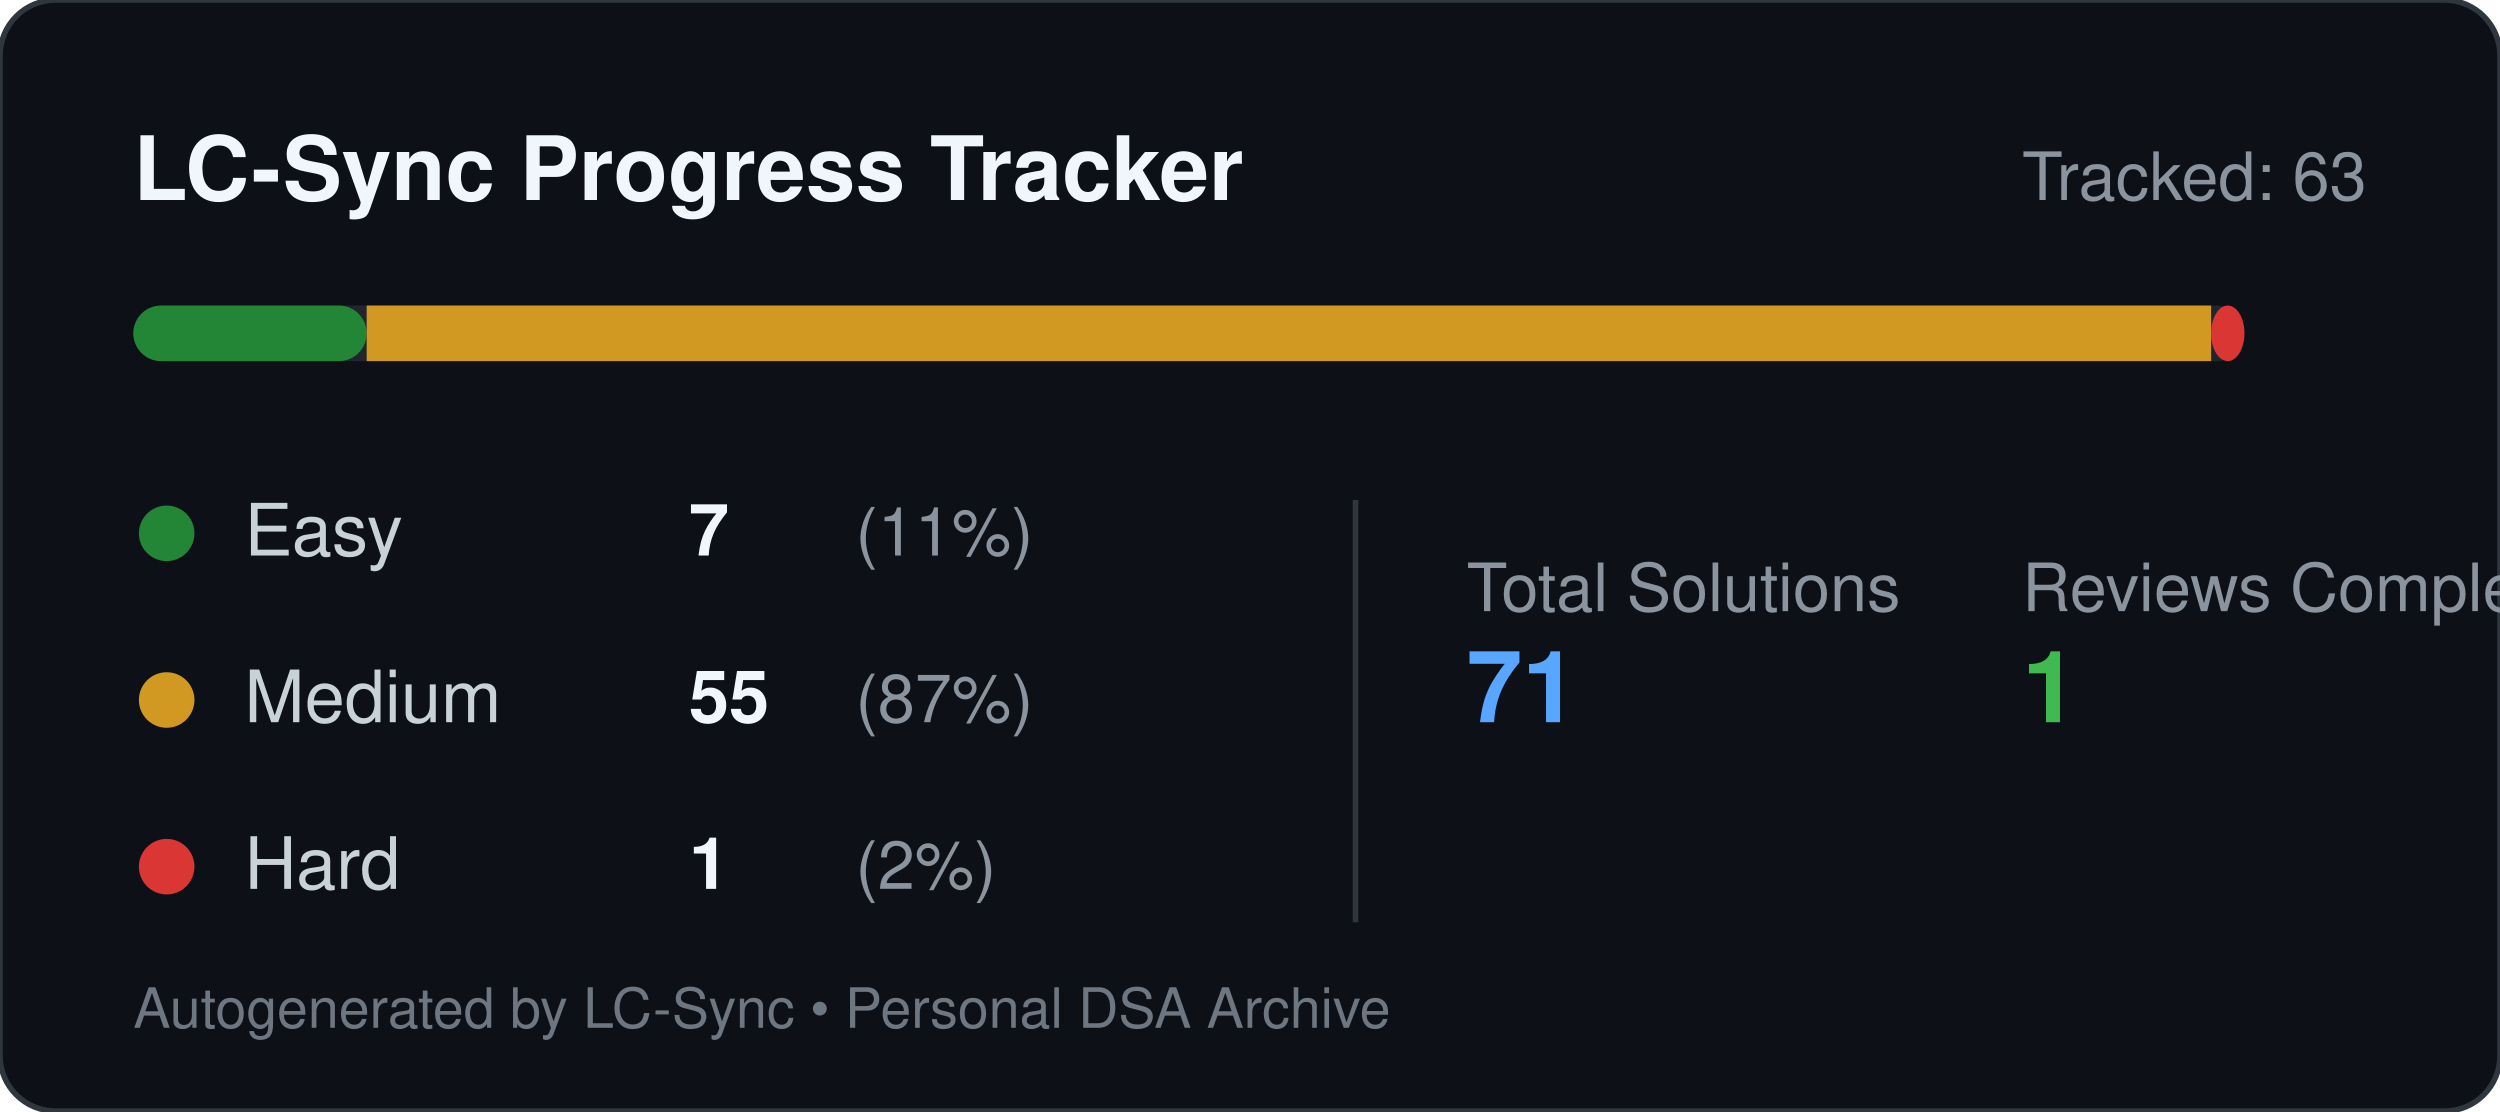
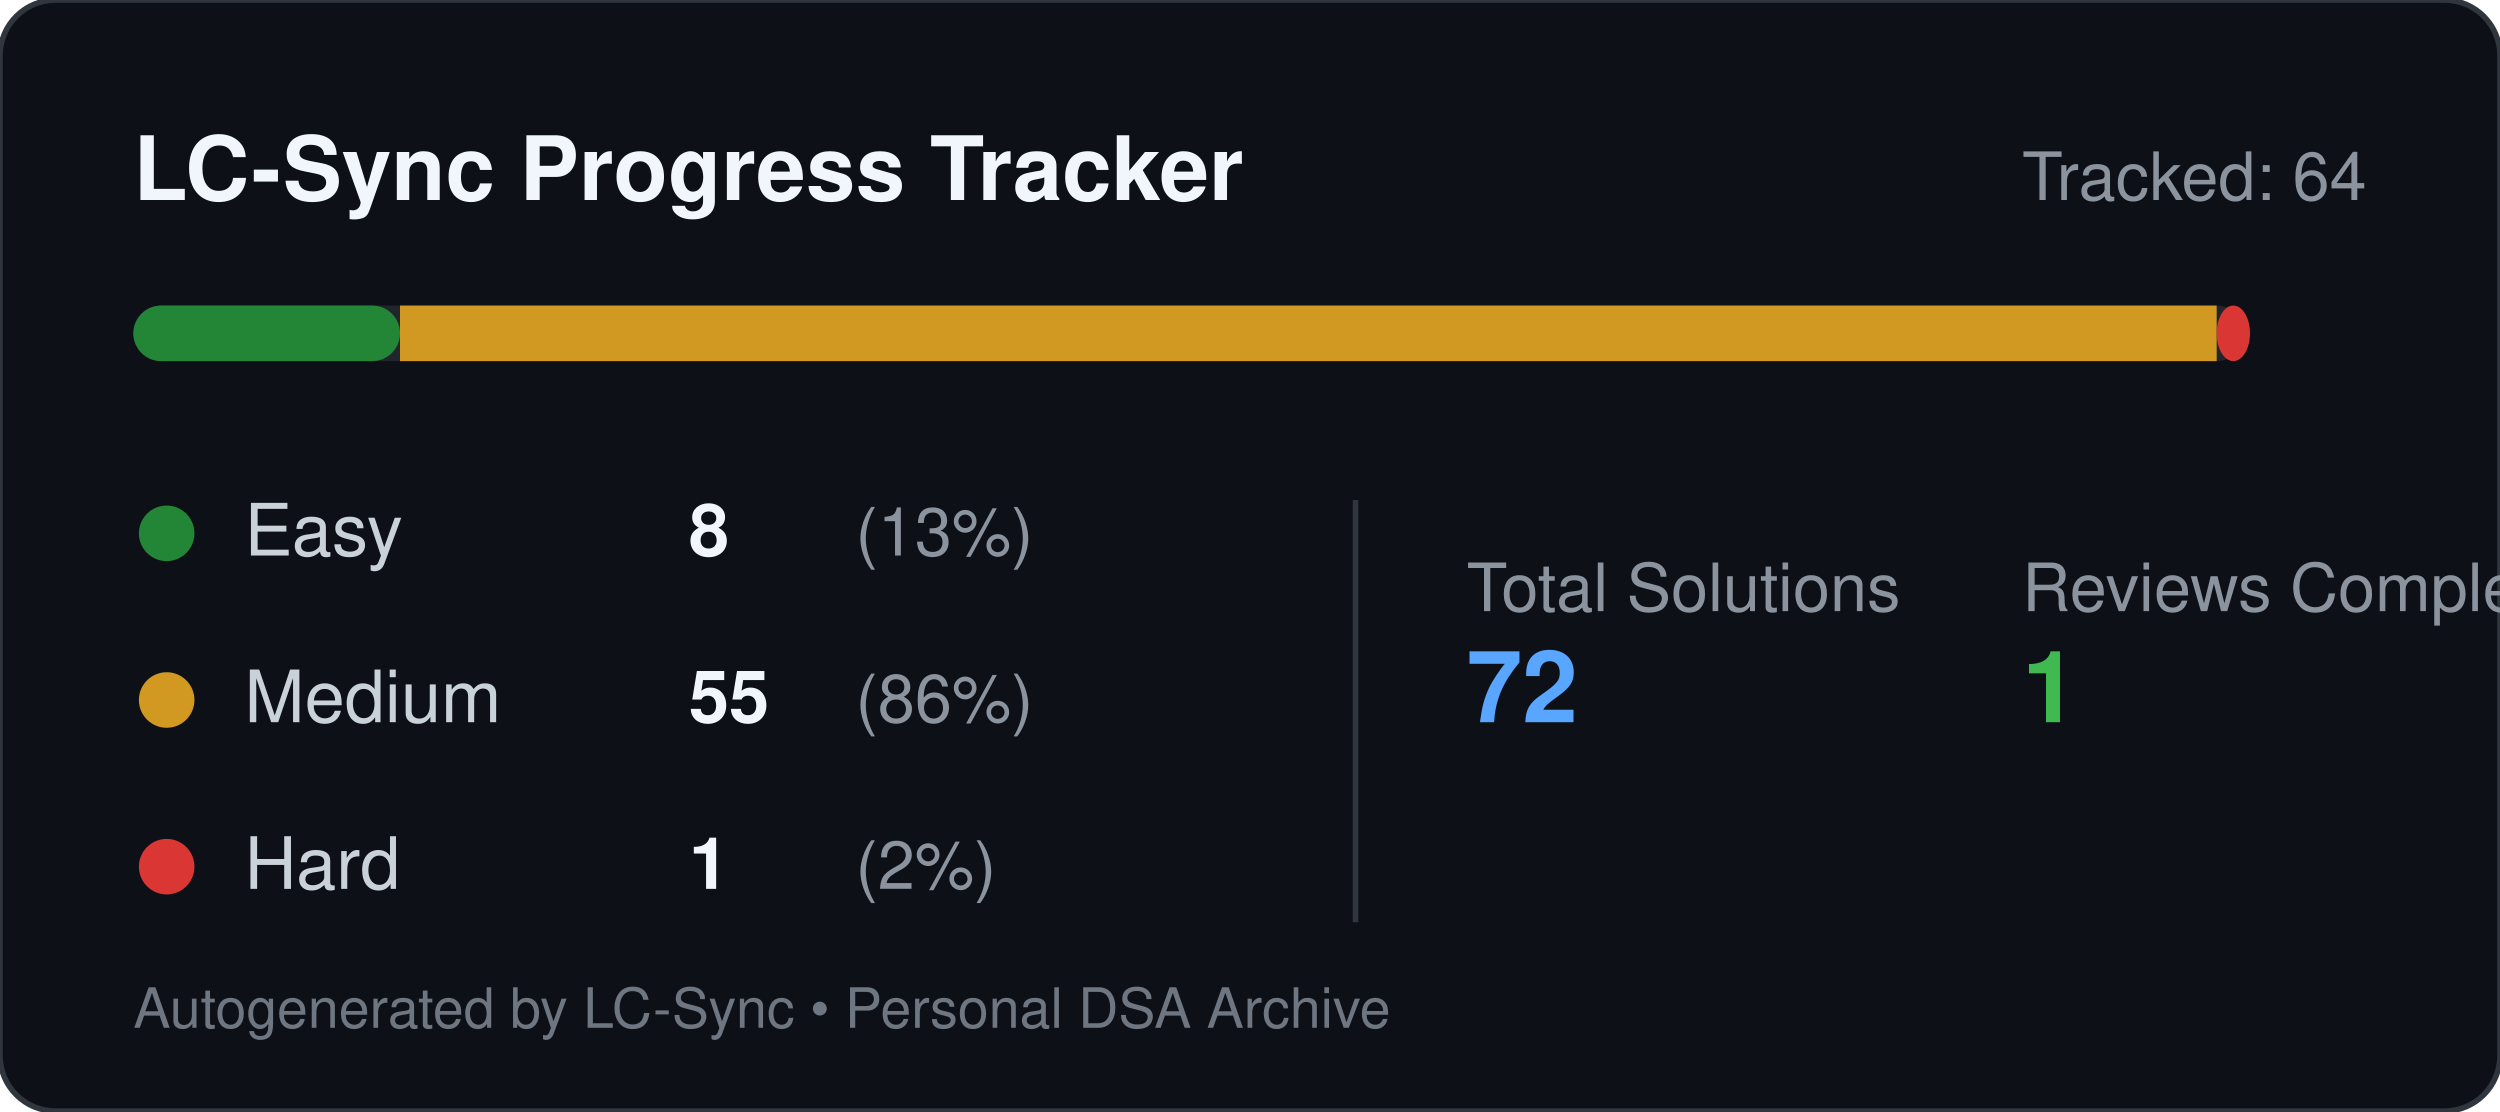
<svg xmlns="http://www.w3.org/2000/svg" width="450" height="200" viewBox="0 0 450 200" fill="none">
  <rect width="450" height="200" rx="10" fill="#0d1117" stroke="#30363d" stroke-width="1" />
  <text x="24" y="36" fill="#f0f6fc" font-family="-apple-system, BlinkMacSystemFont, 'Segoe UI', Helvetica, Arial, sans-serif" font-size="16" font-weight="600">LC-Sync Progress Tracker</text>
-   <text x="426" y="36" text-anchor="end" fill="#8b949e" font-family="-apple-system, BlinkMacSystemFont, 'Segoe UI', Helvetica, Arial, sans-serif" font-size="12">Tracked: 63</text>
+   <text x="426" y="36" text-anchor="end" fill="#8b949e" font-family="-apple-system, BlinkMacSystemFont, 'Segoe UI', Helvetica, Arial, sans-serif" font-size="12">Tracked: 64</text>
  <g transform="translate(24, 55)">
    <rect width="380" height="10" rx="5" fill="#21262d" />
-     <rect x="0" y="0" width="42" height="10" rx="5" fill="#238636" />
-     <rect x="42" y="0" width="332" height="10" fill="#d29922" />
-     <rect x="374" y="0" width="6" height="10" rx="5" fill="#da3633" />
+     <rect x="0" y="0" width="48" height="10" rx="5" fill="#238636" />
+     <rect x="48" y="0" width="327" height="10" fill="#d29922" />
+     <rect x="375" y="0" width="6" height="10" rx="5" fill="#da3633" />
  </g>
  <g transform="translate(24, 90)" font-family="-apple-system, BlinkMacSystemFont, 'Segoe UI', Helvetica, Arial, sans-serif">
    <circle cx="6" cy="6" r="5" fill="#238636" />
    <text x="20" y="10" fill="#c9d1d9" font-size="13">Easy</text>
-     <text x="100" y="10" fill="#f0f6fc" font-size="13" font-weight="600">7</text>
-     <text x="130" y="10" fill="#8b949e" font-size="12">(11%)</text>
+     <text x="100" y="10" fill="#f0f6fc" font-size="13" font-weight="600">8</text>
+     <text x="130" y="10" fill="#8b949e" font-size="12">(13%)</text>
    <circle cx="6" cy="36" r="5" fill="#d29922" />
    <text x="20" y="40" fill="#c9d1d9" font-size="13">Medium</text>
    <text x="100" y="40" fill="#f0f6fc" font-size="13" font-weight="600">55</text>
-     <text x="130" y="40" fill="#8b949e" font-size="12">(87%)</text>
+     <text x="130" y="40" fill="#8b949e" font-size="12">(86%)</text>
    <circle cx="6" cy="66" r="5" fill="#da3633" />
    <text x="20" y="70" fill="#c9d1d9" font-size="13">Hard</text>
    <text x="100" y="70" fill="#f0f6fc" font-size="13" font-weight="600">1</text>
    <text x="130" y="70" fill="#8b949e" font-size="12">(2%)</text>
    <line x1="220" y1="0" x2="220" y2="76" stroke="#30363d" stroke-width="1" />
    <text x="240" y="20" fill="#8b949e" font-size="12">Total Solutions</text>
-     <text x="240" y="40" fill="#58a6ff" font-size="18" font-weight="600">71</text>
+     <text x="240" y="40" fill="#58a6ff" font-size="18" font-weight="600">72</text>
    <text x="340" y="20" fill="#8b949e" font-size="12">Reviews Completed</text>
    <text x="340" y="40" fill="#3fb950" font-size="18" font-weight="600">1</text>
  </g>
  <text x="24" y="185" fill="#6e7681" font-family="-apple-system, BlinkMacSystemFont, 'Segoe UI', Helvetica, Arial, sans-serif" font-size="10">Autogenerated by LC-Sync • Personal DSA Archive</text>
</svg>
